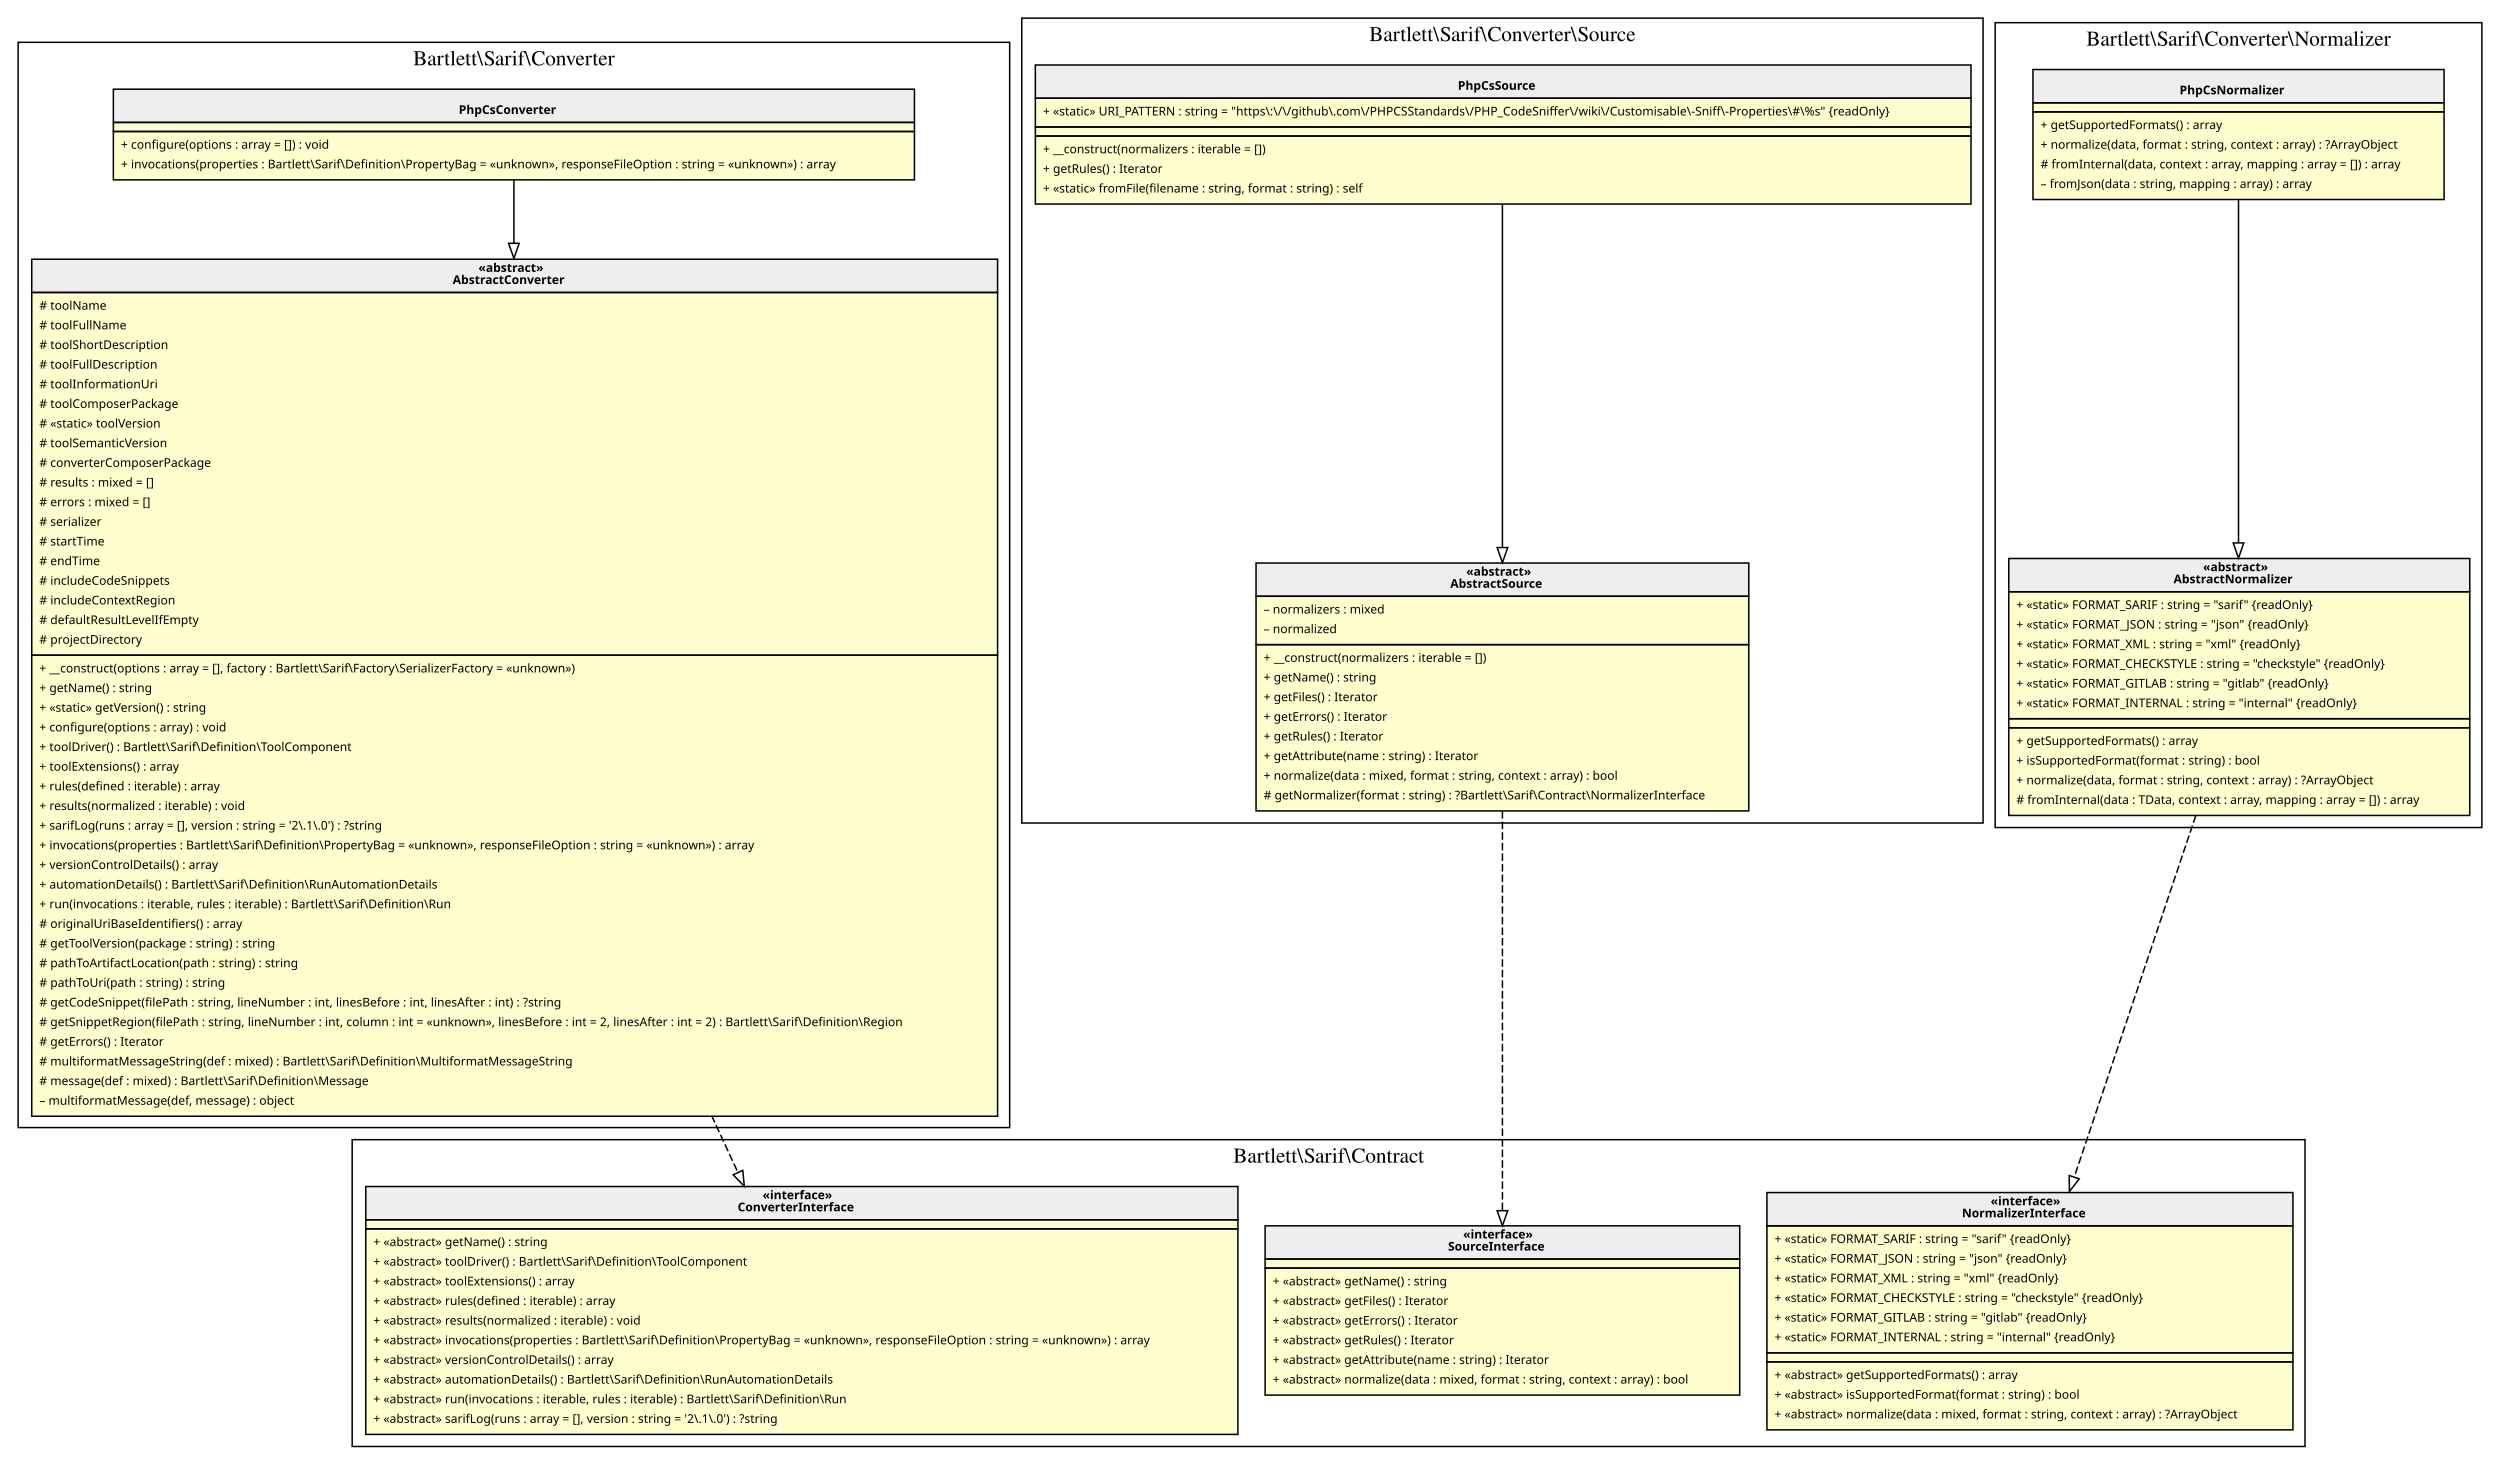
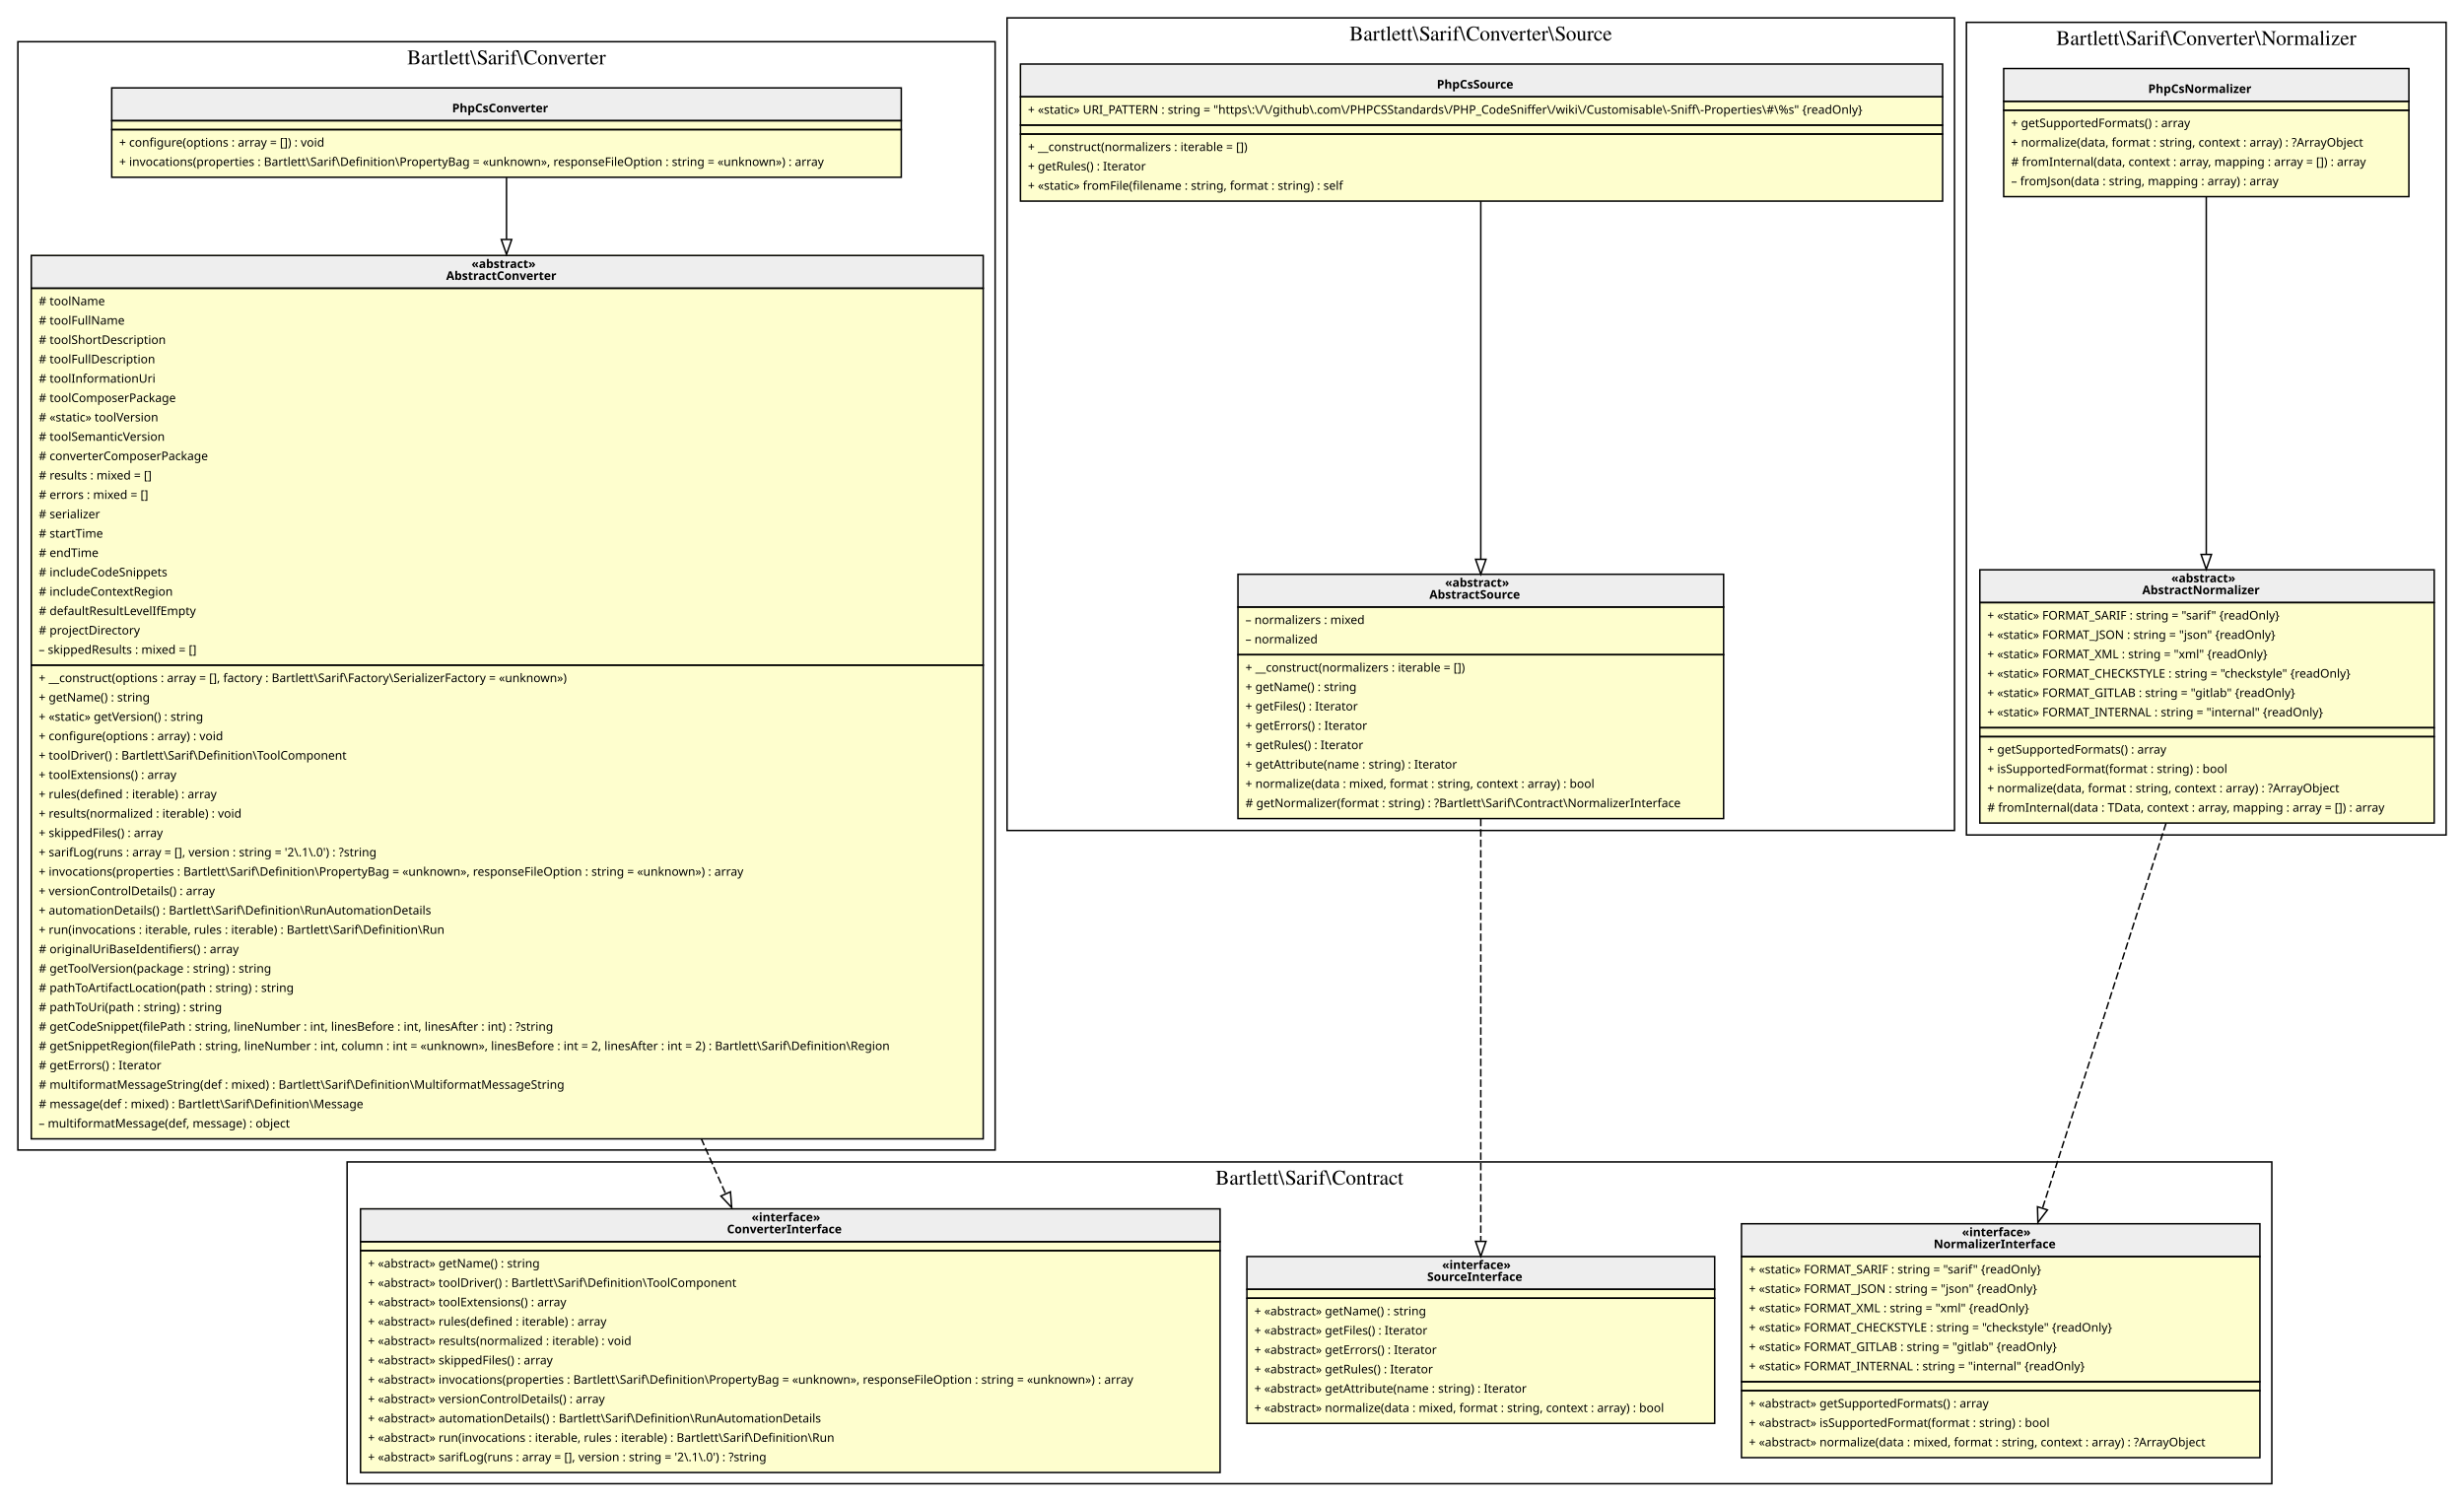
- <svg xmlns="http://www.w3.org/2000/svg" width="1654pt" height="969pt" viewBox="0.00 0.00 1654.00 969.00">
-   <g id="graph0" class="graph" transform="scale(1 1) rotate(0) translate(4 965)">
+ <svg xmlns="http://www.w3.org/2000/svg" width="1654pt" height="1008pt" viewBox="0.00 0.00 1654.00 1008.00">
+   <g id="graph0" class="graph" transform="scale(1 1) rotate(0) translate(4 1004)">
    <g id="clust1" class="cluster">
-       <polygon fill="transparent" stroke="black" points="8,-219 8,-937 664,-937 664,-219 8,-219" />
-       <text text-anchor="middle" x="336" y="-921.8" font-family="Times,serif" font-size="14.00">Bartlett\Sarif\Converter</text>
+       <polygon fill="transparent" stroke="black" points="8,-232 8,-976 664,-976 664,-232 8,-232" />
+       <text text-anchor="middle" x="336" y="-960.8" font-family="Times,serif" font-size="14.00">Bartlett\Sarif\Converter</text>
    </g>
    <g id="clust2" class="cluster">
-       <polygon fill="transparent" stroke="black" points="229,-8 229,-211 1521,-211 1521,-8 229,-8" />
-       <text text-anchor="middle" x="875" y="-195.8" font-family="Times,serif" font-size="14.00">Bartlett\Sarif\Contract</text>
+       <polygon fill="transparent" stroke="black" points="229,-8 229,-224 1521,-224 1521,-8 229,-8" />
+       <text text-anchor="middle" x="875" y="-208.8" font-family="Times,serif" font-size="14.00">Bartlett\Sarif\Contract</text>
    </g>
    <g id="clust3" class="cluster">
-       <polygon fill="transparent" stroke="black" points="672,-420.5 672,-953 1308,-953 1308,-420.5 672,-420.5" />
-       <text text-anchor="middle" x="990" y="-937.8" font-family="Times,serif" font-size="14.00">Bartlett\Sarif\Converter\Source</text>
+       <polygon fill="transparent" stroke="black" points="672,-446.5 672,-992 1308,-992 1308,-446.5 672,-446.5" />
+       <text text-anchor="middle" x="990" y="-976.8" font-family="Times,serif" font-size="14.00">Bartlett\Sarif\Converter\Source</text>
    </g>
    <g id="clust4" class="cluster">
-       <polygon fill="transparent" stroke="black" points="1316,-417.5 1316,-950 1638,-950 1638,-417.5 1316,-417.5" />
-       <text text-anchor="middle" x="1477" y="-934.8" font-family="Times,serif" font-size="14.00">Bartlett\Sarif\Converter\Normalizer</text>
+       <polygon fill="transparent" stroke="black" points="1316,-443.5 1316,-989 1638,-989 1638,-443.5 1316,-443.5" />
+       <text text-anchor="middle" x="1477" y="-973.8" font-family="Times,serif" font-size="14.00">Bartlett\Sarif\Converter\Normalizer</text>
    </g>
    <g id="node1" class="node">
-       <polygon fill="#fefece" stroke="transparent" points="601,-906 71,-906 71,-846 601,-846 601,-906" />
-       <polygon fill="#eeeeee" stroke="transparent" points="71,-884 71,-906 601,-906 601,-884 71,-884" />
-       <polygon fill="none" stroke="black" points="71,-884 71,-906 601,-906 601,-884 71,-884" />
-       <text text-anchor="start" x="299.5" y="-889.6" font-family="Verdana" font-weight="bold" font-size="8.00">PhpCsConverter</text>
-       <polygon fill="none" stroke="black" points="71,-878 71,-884 601,-884 601,-878 71,-878" />
-       <polygon fill="none" stroke="black" points="71,-846 71,-878 601,-878 601,-846 71,-846" />
-       <text text-anchor="start" x="76" y="-866.6" font-family="Verdana" font-size="8.00">+ configure(options : array = []) : void</text>
-       <text text-anchor="start" x="76" y="-853.6" font-family="Verdana" font-size="8.00">+ invocations(properties : Bartlett\Sarif\Definition\PropertyBag = «unknown», responseFileOption : string = «unknown») : array</text>
+       <polygon fill="#fefece" stroke="transparent" points="601,-945 71,-945 71,-885 601,-885 601,-945" />
+       <polygon fill="#eeeeee" stroke="transparent" points="71,-923 71,-945 601,-945 601,-923 71,-923" />
+       <polygon fill="none" stroke="black" points="71,-923 71,-945 601,-945 601,-923 71,-923" />
+       <text text-anchor="start" x="299.5" y="-928.6" font-family="Verdana" font-weight="bold" font-size="8.00">PhpCsConverter</text>
+       <polygon fill="none" stroke="black" points="71,-917 71,-923 601,-923 601,-917 71,-917" />
+       <polygon fill="none" stroke="black" points="71,-885 71,-917 601,-917 601,-885 71,-885" />
+       <text text-anchor="start" x="76" y="-905.6" font-family="Verdana" font-size="8.00">+ configure(options : array = []) : void</text>
+       <text text-anchor="start" x="76" y="-892.6" font-family="Verdana" font-size="8.00">+ invocations(properties : Bartlett\Sarif\Definition\PropertyBag = «unknown», responseFileOption : string = «unknown») : array</text>
    </g>
    <g id="node2" class="node">
-       <polygon fill="#fefece" stroke="transparent" points="655.5,-794 16.5,-794 16.5,-227 655.5,-227 655.5,-794" />
-       <polygon fill="#eeeeee" stroke="transparent" points="17,-771.5 17,-793.5 656,-793.5 656,-771.5 17,-771.5" />
-       <polygon fill="none" stroke="black" points="17,-771.5 17,-793.5 656,-793.5 656,-771.5 17,-771.5" />
-       <text text-anchor="start" x="312.5" y="-785.1" font-family="Verdana" font-weight="bold" font-size="8.00">«abstract»</text>
-       <text text-anchor="start" x="295.5" y="-777.1" font-family="Verdana" font-weight="bold" font-size="8.00">AbstractConverter</text>
-       <polygon fill="none" stroke="black" points="17,-531.5 17,-771.5 656,-771.5 656,-531.5 17,-531.5" />
-       <text text-anchor="start" x="22" y="-760.1" font-family="Verdana" font-size="8.00"># toolName</text>
-       <text text-anchor="start" x="22" y="-747.1" font-family="Verdana" font-size="8.00"># toolFullName</text>
-       <text text-anchor="start" x="22" y="-734.1" font-family="Verdana" font-size="8.00"># toolShortDescription</text>
-       <text text-anchor="start" x="22" y="-721.1" font-family="Verdana" font-size="8.00"># toolFullDescription</text>
-       <text text-anchor="start" x="22" y="-708.1" font-family="Verdana" font-size="8.00"># toolInformationUri</text>
-       <text text-anchor="start" x="22" y="-695.1" font-family="Verdana" font-size="8.00"># toolComposerPackage</text>
-       <text text-anchor="start" x="22" y="-682.1" font-family="Verdana" font-size="8.00"># «static» toolVersion</text>
-       <text text-anchor="start" x="22" y="-669.1" font-family="Verdana" font-size="8.00"># toolSemanticVersion</text>
-       <text text-anchor="start" x="22" y="-656.1" font-family="Verdana" font-size="8.00"># converterComposerPackage</text>
-       <text text-anchor="start" x="22" y="-643.1" font-family="Verdana" font-size="8.00"># results : mixed = []</text>
-       <text text-anchor="start" x="22" y="-630.1" font-family="Verdana" font-size="8.00"># errors : mixed = []</text>
-       <text text-anchor="start" x="22" y="-617.1" font-family="Verdana" font-size="8.00"># serializer</text>
-       <text text-anchor="start" x="22" y="-604.1" font-family="Verdana" font-size="8.00"># startTime</text>
-       <text text-anchor="start" x="22" y="-591.1" font-family="Verdana" font-size="8.00"># endTime</text>
-       <text text-anchor="start" x="22" y="-578.1" font-family="Verdana" font-size="8.00"># includeCodeSnippets</text>
-       <text text-anchor="start" x="22" y="-565.1" font-family="Verdana" font-size="8.00"># includeContextRegion</text>
-       <text text-anchor="start" x="22" y="-552.1" font-family="Verdana" font-size="8.00"># defaultResultLevelIfEmpty</text>
-       <text text-anchor="start" x="22" y="-539.1" font-family="Verdana" font-size="8.00"># projectDirectory</text>
-       <polygon fill="none" stroke="black" points="17,-226.5 17,-531.5 656,-531.5 656,-226.5 17,-226.5" />
-       <text text-anchor="start" x="22" y="-520.1" font-family="Verdana" font-size="8.00">+ __construct(options : array = [], factory : Bartlett\Sarif\Factory\SerializerFactory = «unknown»)</text>
-       <text text-anchor="start" x="22" y="-507.1" font-family="Verdana" font-size="8.00">+ getName() : string</text>
-       <text text-anchor="start" x="22" y="-494.1" font-family="Verdana" font-size="8.00">+ «static» getVersion() : string</text>
-       <text text-anchor="start" x="22" y="-481.1" font-family="Verdana" font-size="8.00">+ configure(options : array) : void</text>
-       <text text-anchor="start" x="22" y="-468.1" font-family="Verdana" font-size="8.00">+ toolDriver() : Bartlett\Sarif\Definition\ToolComponent</text>
-       <text text-anchor="start" x="22" y="-455.1" font-family="Verdana" font-size="8.00">+ toolExtensions() : array</text>
-       <text text-anchor="start" x="22" y="-442.1" font-family="Verdana" font-size="8.00">+ rules(defined : iterable) : array</text>
-       <text text-anchor="start" x="22" y="-429.1" font-family="Verdana" font-size="8.00">+ results(normalized : iterable) : void</text>
-       <text text-anchor="start" x="22" y="-416.1" font-family="Verdana" font-size="8.00">+ sarifLog(runs : array = [], version : string = '2\.1\.0') : ?string</text>
-       <text text-anchor="start" x="22" y="-403.1" font-family="Verdana" font-size="8.00">+ invocations(properties : Bartlett\Sarif\Definition\PropertyBag = «unknown», responseFileOption : string = «unknown») : array</text>
-       <text text-anchor="start" x="22" y="-390.1" font-family="Verdana" font-size="8.00">+ versionControlDetails() : array</text>
-       <text text-anchor="start" x="22" y="-377.1" font-family="Verdana" font-size="8.00">+ automationDetails() : Bartlett\Sarif\Definition\RunAutomationDetails</text>
-       <text text-anchor="start" x="22" y="-364.1" font-family="Verdana" font-size="8.00">+ run(invocations : iterable, rules : iterable) : Bartlett\Sarif\Definition\Run</text>
-       <text text-anchor="start" x="22" y="-351.1" font-family="Verdana" font-size="8.00"># originalUriBaseIdentifiers() : array</text>
-       <text text-anchor="start" x="22" y="-338.1" font-family="Verdana" font-size="8.00"># getToolVersion(package : string) : string</text>
-       <text text-anchor="start" x="22" y="-325.1" font-family="Verdana" font-size="8.00"># pathToArtifactLocation(path : string) : string</text>
-       <text text-anchor="start" x="22" y="-312.1" font-family="Verdana" font-size="8.00"># pathToUri(path : string) : string</text>
-       <text text-anchor="start" x="22" y="-299.1" font-family="Verdana" font-size="8.00"># getCodeSnippet(filePath : string, lineNumber : int, linesBefore : int, linesAfter : int) : ?string</text>
-       <text text-anchor="start" x="22" y="-286.1" font-family="Verdana" font-size="8.00"># getSnippetRegion(filePath : string, lineNumber : int, column : int = «unknown», linesBefore : int = 2, linesAfter : int = 2) : Bartlett\Sarif\Definition\Region</text>
-       <text text-anchor="start" x="22" y="-273.1" font-family="Verdana" font-size="8.00"># getErrors() : Iterator</text>
-       <text text-anchor="start" x="22" y="-260.1" font-family="Verdana" font-size="8.00"># multiformatMessageString(def : mixed) : Bartlett\Sarif\Definition\MultiformatMessageString</text>
-       <text text-anchor="start" x="22" y="-247.1" font-family="Verdana" font-size="8.00"># message(def : mixed) : Bartlett\Sarif\Definition\Message</text>
-       <text text-anchor="start" x="22" y="-234.1" font-family="Verdana" font-size="8.00">– multiformatMessage(def, message) : object</text>
+       <polygon fill="#fefece" stroke="transparent" points="655.5,-833 16.5,-833 16.5,-240 655.5,-240 655.5,-833" />
+       <polygon fill="#eeeeee" stroke="transparent" points="17,-810.5 17,-832.5 656,-832.5 656,-810.5 17,-810.5" />
+       <polygon fill="none" stroke="black" points="17,-810.5 17,-832.5 656,-832.5 656,-810.5 17,-810.5" />
+       <text text-anchor="start" x="312.5" y="-824.1" font-family="Verdana" font-weight="bold" font-size="8.00">«abstract»</text>
+       <text text-anchor="start" x="295.5" y="-816.1" font-family="Verdana" font-weight="bold" font-size="8.00">AbstractConverter</text>
+       <polygon fill="none" stroke="black" points="17,-557.5 17,-810.5 656,-810.5 656,-557.5 17,-557.5" />
+       <text text-anchor="start" x="22" y="-799.1" font-family="Verdana" font-size="8.00"># toolName</text>
+       <text text-anchor="start" x="22" y="-786.1" font-family="Verdana" font-size="8.00"># toolFullName</text>
+       <text text-anchor="start" x="22" y="-773.1" font-family="Verdana" font-size="8.00"># toolShortDescription</text>
+       <text text-anchor="start" x="22" y="-760.1" font-family="Verdana" font-size="8.00"># toolFullDescription</text>
+       <text text-anchor="start" x="22" y="-747.1" font-family="Verdana" font-size="8.00"># toolInformationUri</text>
+       <text text-anchor="start" x="22" y="-734.1" font-family="Verdana" font-size="8.00"># toolComposerPackage</text>
+       <text text-anchor="start" x="22" y="-721.1" font-family="Verdana" font-size="8.00"># «static» toolVersion</text>
+       <text text-anchor="start" x="22" y="-708.1" font-family="Verdana" font-size="8.00"># toolSemanticVersion</text>
+       <text text-anchor="start" x="22" y="-695.1" font-family="Verdana" font-size="8.00"># converterComposerPackage</text>
+       <text text-anchor="start" x="22" y="-682.1" font-family="Verdana" font-size="8.00"># results : mixed = []</text>
+       <text text-anchor="start" x="22" y="-669.1" font-family="Verdana" font-size="8.00"># errors : mixed = []</text>
+       <text text-anchor="start" x="22" y="-656.1" font-family="Verdana" font-size="8.00"># serializer</text>
+       <text text-anchor="start" x="22" y="-643.1" font-family="Verdana" font-size="8.00"># startTime</text>
+       <text text-anchor="start" x="22" y="-630.1" font-family="Verdana" font-size="8.00"># endTime</text>
+       <text text-anchor="start" x="22" y="-617.1" font-family="Verdana" font-size="8.00"># includeCodeSnippets</text>
+       <text text-anchor="start" x="22" y="-604.1" font-family="Verdana" font-size="8.00"># includeContextRegion</text>
+       <text text-anchor="start" x="22" y="-591.1" font-family="Verdana" font-size="8.00"># defaultResultLevelIfEmpty</text>
+       <text text-anchor="start" x="22" y="-578.1" font-family="Verdana" font-size="8.00"># projectDirectory</text>
+       <text text-anchor="start" x="22" y="-565.1" font-family="Verdana" font-size="8.00">– skippedResults : mixed = []</text>
+       <polygon fill="none" stroke="black" points="17,-239.5 17,-557.5 656,-557.5 656,-239.5 17,-239.5" />
+       <text text-anchor="start" x="22" y="-546.1" font-family="Verdana" font-size="8.00">+ __construct(options : array = [], factory : Bartlett\Sarif\Factory\SerializerFactory = «unknown»)</text>
+       <text text-anchor="start" x="22" y="-533.1" font-family="Verdana" font-size="8.00">+ getName() : string</text>
+       <text text-anchor="start" x="22" y="-520.1" font-family="Verdana" font-size="8.00">+ «static» getVersion() : string</text>
+       <text text-anchor="start" x="22" y="-507.1" font-family="Verdana" font-size="8.00">+ configure(options : array) : void</text>
+       <text text-anchor="start" x="22" y="-494.1" font-family="Verdana" font-size="8.00">+ toolDriver() : Bartlett\Sarif\Definition\ToolComponent</text>
+       <text text-anchor="start" x="22" y="-481.1" font-family="Verdana" font-size="8.00">+ toolExtensions() : array</text>
+       <text text-anchor="start" x="22" y="-468.1" font-family="Verdana" font-size="8.00">+ rules(defined : iterable) : array</text>
+       <text text-anchor="start" x="22" y="-455.1" font-family="Verdana" font-size="8.00">+ results(normalized : iterable) : void</text>
+       <text text-anchor="start" x="22" y="-442.1" font-family="Verdana" font-size="8.00">+ skippedFiles() : array</text>
+       <text text-anchor="start" x="22" y="-429.1" font-family="Verdana" font-size="8.00">+ sarifLog(runs : array = [], version : string = '2\.1\.0') : ?string</text>
+       <text text-anchor="start" x="22" y="-416.1" font-family="Verdana" font-size="8.00">+ invocations(properties : Bartlett\Sarif\Definition\PropertyBag = «unknown», responseFileOption : string = «unknown») : array</text>
+       <text text-anchor="start" x="22" y="-403.1" font-family="Verdana" font-size="8.00">+ versionControlDetails() : array</text>
+       <text text-anchor="start" x="22" y="-390.1" font-family="Verdana" font-size="8.00">+ automationDetails() : Bartlett\Sarif\Definition\RunAutomationDetails</text>
+       <text text-anchor="start" x="22" y="-377.1" font-family="Verdana" font-size="8.00">+ run(invocations : iterable, rules : iterable) : Bartlett\Sarif\Definition\Run</text>
+       <text text-anchor="start" x="22" y="-364.1" font-family="Verdana" font-size="8.00"># originalUriBaseIdentifiers() : array</text>
+       <text text-anchor="start" x="22" y="-351.1" font-family="Verdana" font-size="8.00"># getToolVersion(package : string) : string</text>
+       <text text-anchor="start" x="22" y="-338.1" font-family="Verdana" font-size="8.00"># pathToArtifactLocation(path : string) : string</text>
+       <text text-anchor="start" x="22" y="-325.1" font-family="Verdana" font-size="8.00"># pathToUri(path : string) : string</text>
+       <text text-anchor="start" x="22" y="-312.1" font-family="Verdana" font-size="8.00"># getCodeSnippet(filePath : string, lineNumber : int, linesBefore : int, linesAfter : int) : ?string</text>
+       <text text-anchor="start" x="22" y="-299.1" font-family="Verdana" font-size="8.00"># getSnippetRegion(filePath : string, lineNumber : int, column : int = «unknown», linesBefore : int = 2, linesAfter : int = 2) : Bartlett\Sarif\Definition\Region</text>
+       <text text-anchor="start" x="22" y="-286.1" font-family="Verdana" font-size="8.00"># getErrors() : Iterator</text>
+       <text text-anchor="start" x="22" y="-273.1" font-family="Verdana" font-size="8.00"># multiformatMessageString(def : mixed) : Bartlett\Sarif\Definition\MultiformatMessageString</text>
+       <text text-anchor="start" x="22" y="-260.1" font-family="Verdana" font-size="8.00"># message(def : mixed) : Bartlett\Sarif\Definition\Message</text>
+       <text text-anchor="start" x="22" y="-247.1" font-family="Verdana" font-size="8.00">– multiformatMessage(def, message) : object</text>
    </g>
    <g id="edge2" class="edge">
-       <path fill="none" stroke="black" d="M336,-845.87C336,-834.5 336,-820.31 336,-804.26" />
-       <polygon fill="none" stroke="black" points="339.5,-804.03 336,-794.03 332.5,-804.03 339.5,-804.03" />
+       <path fill="none" stroke="black" d="M336,-884.77C336,-873.47 336,-859.38 336,-843.41" />
+       <polygon fill="none" stroke="black" points="339.5,-843.23 336,-833.23 332.5,-843.23 339.5,-843.23" />
    </g>
    <g id="node3" class="node">
-       <polygon fill="#fefece" stroke="transparent" points="814.5,-180 237.5,-180 237.5,-16 814.5,-16 814.5,-180" />
-       <polygon fill="#eeeeee" stroke="transparent" points="238,-158 238,-180 815,-180 815,-158 238,-158" />
-       <polygon fill="none" stroke="black" points="238,-158 238,-180 815,-180 815,-158 238,-158" />
-       <text text-anchor="start" x="500.5" y="-171.6" font-family="Verdana" font-weight="bold" font-size="8.00">«interface»</text>
-       <text text-anchor="start" x="484" y="-163.6" font-family="Verdana" font-weight="bold" font-size="8.00">ConverterInterface</text>
-       <polygon fill="none" stroke="black" points="238,-152 238,-158 815,-158 815,-152 238,-152" />
-       <polygon fill="none" stroke="black" points="238,-16 238,-152 815,-152 815,-16 238,-16" />
-       <text text-anchor="start" x="243" y="-140.6" font-family="Verdana" font-size="8.00">+ «abstract» getName() : string</text>
-       <text text-anchor="start" x="243" y="-127.6" font-family="Verdana" font-size="8.00">+ «abstract» toolDriver() : Bartlett\Sarif\Definition\ToolComponent</text>
-       <text text-anchor="start" x="243" y="-114.6" font-family="Verdana" font-size="8.00">+ «abstract» toolExtensions() : array</text>
-       <text text-anchor="start" x="243" y="-101.6" font-family="Verdana" font-size="8.00">+ «abstract» rules(defined : iterable) : array</text>
-       <text text-anchor="start" x="243" y="-88.6" font-family="Verdana" font-size="8.00">+ «abstract» results(normalized : iterable) : void</text>
-       <text text-anchor="start" x="243" y="-75.6" font-family="Verdana" font-size="8.00">+ «abstract» invocations(properties : Bartlett\Sarif\Definition\PropertyBag = «unknown», responseFileOption : string = «unknown») : array</text>
-       <text text-anchor="start" x="243" y="-62.6" font-family="Verdana" font-size="8.00">+ «abstract» versionControlDetails() : array</text>
-       <text text-anchor="start" x="243" y="-49.6" font-family="Verdana" font-size="8.00">+ «abstract» automationDetails() : Bartlett\Sarif\Definition\RunAutomationDetails</text>
-       <text text-anchor="start" x="243" y="-36.6" font-family="Verdana" font-size="8.00">+ «abstract» run(invocations : iterable, rules : iterable) : Bartlett\Sarif\Definition\Run</text>
-       <text text-anchor="start" x="243" y="-23.6" font-family="Verdana" font-size="8.00">+ «abstract» sarifLog(runs : array = [], version : string = '2\.1\.0') : ?string</text>
+       <polygon fill="#fefece" stroke="transparent" points="814.5,-193 237.5,-193 237.5,-16 814.5,-16 814.5,-193" />
+       <polygon fill="#eeeeee" stroke="transparent" points="238,-170.5 238,-192.5 815,-192.5 815,-170.5 238,-170.5" />
+       <polygon fill="none" stroke="black" points="238,-170.5 238,-192.5 815,-192.5 815,-170.5 238,-170.5" />
+       <text text-anchor="start" x="500.5" y="-184.1" font-family="Verdana" font-weight="bold" font-size="8.00">«interface»</text>
+       <text text-anchor="start" x="484" y="-176.1" font-family="Verdana" font-weight="bold" font-size="8.00">ConverterInterface</text>
+       <polygon fill="none" stroke="black" points="238,-164.5 238,-170.5 815,-170.5 815,-164.5 238,-164.5" />
+       <polygon fill="none" stroke="black" points="238,-15.5 238,-164.5 815,-164.5 815,-15.5 238,-15.5" />
+       <text text-anchor="start" x="243" y="-153.1" font-family="Verdana" font-size="8.00">+ «abstract» getName() : string</text>
+       <text text-anchor="start" x="243" y="-140.1" font-family="Verdana" font-size="8.00">+ «abstract» toolDriver() : Bartlett\Sarif\Definition\ToolComponent</text>
+       <text text-anchor="start" x="243" y="-127.1" font-family="Verdana" font-size="8.00">+ «abstract» toolExtensions() : array</text>
+       <text text-anchor="start" x="243" y="-114.1" font-family="Verdana" font-size="8.00">+ «abstract» rules(defined : iterable) : array</text>
+       <text text-anchor="start" x="243" y="-101.1" font-family="Verdana" font-size="8.00">+ «abstract» results(normalized : iterable) : void</text>
+       <text text-anchor="start" x="243" y="-88.1" font-family="Verdana" font-size="8.00">+ «abstract» skippedFiles() : array</text>
+       <text text-anchor="start" x="243" y="-75.1" font-family="Verdana" font-size="8.00">+ «abstract» invocations(properties : Bartlett\Sarif\Definition\PropertyBag = «unknown», responseFileOption : string = «unknown») : array</text>
+       <text text-anchor="start" x="243" y="-62.1" font-family="Verdana" font-size="8.00">+ «abstract» versionControlDetails() : array</text>
+       <text text-anchor="start" x="243" y="-49.1" font-family="Verdana" font-size="8.00">+ «abstract» automationDetails() : Bartlett\Sarif\Definition\RunAutomationDetails</text>
+       <text text-anchor="start" x="243" y="-36.1" font-family="Verdana" font-size="8.00">+ «abstract» run(invocations : iterable, rules : iterable) : Bartlett\Sarif\Definition\Run</text>
+       <text text-anchor="start" x="243" y="-23.1" font-family="Verdana" font-size="8.00">+ «abstract» sarifLog(runs : array = [], version : string = '2\.1\.0') : ?string</text>
    </g>
    <g id="edge1" class="edge">
-       <path fill="none" stroke="black" stroke-dasharray="5,2" d="M466.79,-226.92C472.84,-213.85 478.66,-201.28 484.13,-189.45" />
-       <polygon fill="none" stroke="black" points="487.42,-190.68 488.45,-180.13 481.07,-187.74 487.42,-190.68" />
+       <path fill="none" stroke="black" stroke-dasharray="5,2" d="M466.66,-239.79C472.37,-226.88 477.87,-214.43 483.07,-202.66" />
+       <polygon fill="none" stroke="black" points="486.33,-203.94 487.17,-193.38 479.93,-201.11 486.33,-203.94" />
    </g>
    <g id="node4" class="node">
-       <polygon fill="#fefece" stroke="transparent" points="1147,-154 833,-154 833,-42 1147,-42 1147,-154" />
-       <polygon fill="#eeeeee" stroke="transparent" points="833,-132 833,-154 1147,-154 1147,-132 833,-132" />
-       <polygon fill="none" stroke="black" points="833,-132 833,-154 1147,-154 1147,-132 833,-132" />
-       <text text-anchor="start" x="964" y="-145.6" font-family="Verdana" font-weight="bold" font-size="8.00">«interface»</text>
-       <text text-anchor="start" x="954" y="-137.6" font-family="Verdana" font-weight="bold" font-size="8.00">SourceInterface</text>
-       <polygon fill="none" stroke="black" points="833,-126 833,-132 1147,-132 1147,-126 833,-126" />
-       <polygon fill="none" stroke="black" points="833,-42 833,-126 1147,-126 1147,-42 833,-42" />
-       <text text-anchor="start" x="838" y="-114.6" font-family="Verdana" font-size="8.00">+ «abstract» getName() : string</text>
-       <text text-anchor="start" x="838" y="-101.6" font-family="Verdana" font-size="8.00">+ «abstract» getFiles() : Iterator</text>
-       <text text-anchor="start" x="838" y="-88.6" font-family="Verdana" font-size="8.00">+ «abstract» getErrors() : Iterator</text>
-       <text text-anchor="start" x="838" y="-75.6" font-family="Verdana" font-size="8.00">+ «abstract» getRules() : Iterator</text>
-       <text text-anchor="start" x="838" y="-62.6" font-family="Verdana" font-size="8.00">+ «abstract» getAttribute(name : string) : Iterator</text>
-       <text text-anchor="start" x="838" y="-49.6" font-family="Verdana" font-size="8.00">+ «abstract» normalize(data : mixed, format : string, context : array) : bool</text>
+       <polygon fill="#fefece" stroke="transparent" points="1147,-160.5 833,-160.5 833,-48.5 1147,-48.5 1147,-160.5" />
+       <polygon fill="#eeeeee" stroke="transparent" points="833,-138.5 833,-160.5 1147,-160.5 1147,-138.5 833,-138.5" />
+       <polygon fill="none" stroke="black" points="833,-138.5 833,-160.5 1147,-160.5 1147,-138.5 833,-138.5" />
+       <text text-anchor="start" x="964" y="-152.1" font-family="Verdana" font-weight="bold" font-size="8.00">«interface»</text>
+       <text text-anchor="start" x="954" y="-144.1" font-family="Verdana" font-weight="bold" font-size="8.00">SourceInterface</text>
+       <polygon fill="none" stroke="black" points="833,-132.5 833,-138.5 1147,-138.5 1147,-132.5 833,-132.5" />
+       <polygon fill="none" stroke="black" points="833,-48.5 833,-132.5 1147,-132.5 1147,-48.5 833,-48.5" />
+       <text text-anchor="start" x="838" y="-121.1" font-family="Verdana" font-size="8.00">+ «abstract» getName() : string</text>
+       <text text-anchor="start" x="838" y="-108.1" font-family="Verdana" font-size="8.00">+ «abstract» getFiles() : Iterator</text>
+       <text text-anchor="start" x="838" y="-95.1" font-family="Verdana" font-size="8.00">+ «abstract» getErrors() : Iterator</text>
+       <text text-anchor="start" x="838" y="-82.1" font-family="Verdana" font-size="8.00">+ «abstract» getRules() : Iterator</text>
+       <text text-anchor="start" x="838" y="-69.1" font-family="Verdana" font-size="8.00">+ «abstract» getAttribute(name : string) : Iterator</text>
+       <text text-anchor="start" x="838" y="-56.1" font-family="Verdana" font-size="8.00">+ «abstract» normalize(data : mixed, format : string, context : array) : bool</text>
    </g>
    <g id="node5" class="node">
-       <polygon fill="#fefece" stroke="transparent" points="1513,-176.5 1165,-176.5 1165,-19.5 1513,-19.5 1513,-176.5" />
-       <polygon fill="#eeeeee" stroke="transparent" points="1165,-154 1165,-176 1513,-176 1513,-154 1165,-154" />
-       <polygon fill="none" stroke="black" points="1165,-154 1165,-176 1513,-176 1513,-154 1165,-154" />
-       <text text-anchor="start" x="1313" y="-167.6" font-family="Verdana" font-weight="bold" font-size="8.00">«interface»</text>
-       <text text-anchor="start" x="1294" y="-159.6" font-family="Verdana" font-weight="bold" font-size="8.00">NormalizerInterface</text>
-       <polygon fill="none" stroke="black" points="1165,-70 1165,-154 1513,-154 1513,-70 1165,-70" />
-       <text text-anchor="start" x="1170" y="-142.6" font-family="Verdana" font-size="8.00">+ «static» FORMAT_SARIF : string = "sarif" {readOnly}</text>
-       <text text-anchor="start" x="1170" y="-129.6" font-family="Verdana" font-size="8.00">+ «static» FORMAT_JSON : string = "json" {readOnly}</text>
-       <text text-anchor="start" x="1170" y="-116.6" font-family="Verdana" font-size="8.00">+ «static» FORMAT_XML : string = "xml" {readOnly}</text>
-       <text text-anchor="start" x="1170" y="-103.6" font-family="Verdana" font-size="8.00">+ «static» FORMAT_CHECKSTYLE : string = "checkstyle" {readOnly}</text>
-       <text text-anchor="start" x="1170" y="-90.6" font-family="Verdana" font-size="8.00">+ «static» FORMAT_GITLAB : string = "gitlab" {readOnly}</text>
-       <text text-anchor="start" x="1170" y="-77.6" font-family="Verdana" font-size="8.00">+ «static» FORMAT_INTERNAL : string = "internal" {readOnly}</text>
-       <polygon fill="none" stroke="black" points="1165,-64 1165,-70 1513,-70 1513,-64 1165,-64" />
-       <polygon fill="none" stroke="black" points="1165,-19 1165,-64 1513,-64 1513,-19 1165,-19" />
-       <text text-anchor="start" x="1170" y="-52.6" font-family="Verdana" font-size="8.00">+ «abstract» getSupportedFormats() : array</text>
-       <text text-anchor="start" x="1170" y="-39.6" font-family="Verdana" font-size="8.00">+ «abstract» isSupportedFormat(format : string) : bool</text>
-       <text text-anchor="start" x="1170" y="-26.6" font-family="Verdana" font-size="8.00">+ «abstract» normalize(data : mixed, format : string, context : array) : ?ArrayObject</text>
+       <polygon fill="#fefece" stroke="transparent" points="1513,-183 1165,-183 1165,-26 1513,-26 1513,-183" />
+       <polygon fill="#eeeeee" stroke="transparent" points="1165,-160.5 1165,-182.5 1513,-182.5 1513,-160.5 1165,-160.5" />
+       <polygon fill="none" stroke="black" points="1165,-160.5 1165,-182.5 1513,-182.5 1513,-160.5 1165,-160.5" />
+       <text text-anchor="start" x="1313" y="-174.1" font-family="Verdana" font-weight="bold" font-size="8.00">«interface»</text>
+       <text text-anchor="start" x="1294" y="-166.1" font-family="Verdana" font-weight="bold" font-size="8.00">NormalizerInterface</text>
+       <polygon fill="none" stroke="black" points="1165,-76.5 1165,-160.5 1513,-160.5 1513,-76.5 1165,-76.5" />
+       <text text-anchor="start" x="1170" y="-149.1" font-family="Verdana" font-size="8.00">+ «static» FORMAT_SARIF : string = "sarif" {readOnly}</text>
+       <text text-anchor="start" x="1170" y="-136.1" font-family="Verdana" font-size="8.00">+ «static» FORMAT_JSON : string = "json" {readOnly}</text>
+       <text text-anchor="start" x="1170" y="-123.1" font-family="Verdana" font-size="8.00">+ «static» FORMAT_XML : string = "xml" {readOnly}</text>
+       <text text-anchor="start" x="1170" y="-110.1" font-family="Verdana" font-size="8.00">+ «static» FORMAT_CHECKSTYLE : string = "checkstyle" {readOnly}</text>
+       <text text-anchor="start" x="1170" y="-97.1" font-family="Verdana" font-size="8.00">+ «static» FORMAT_GITLAB : string = "gitlab" {readOnly}</text>
+       <text text-anchor="start" x="1170" y="-84.1" font-family="Verdana" font-size="8.00">+ «static» FORMAT_INTERNAL : string = "internal" {readOnly}</text>
+       <polygon fill="none" stroke="black" points="1165,-70.5 1165,-76.5 1513,-76.5 1513,-70.5 1165,-70.5" />
+       <polygon fill="none" stroke="black" points="1165,-25.5 1165,-70.5 1513,-70.5 1513,-25.5 1165,-25.5" />
+       <text text-anchor="start" x="1170" y="-59.1" font-family="Verdana" font-size="8.00">+ «abstract» getSupportedFormats() : array</text>
+       <text text-anchor="start" x="1170" y="-46.1" font-family="Verdana" font-size="8.00">+ «abstract» isSupportedFormat(format : string) : bool</text>
+       <text text-anchor="start" x="1170" y="-33.1" font-family="Verdana" font-size="8.00">+ «abstract» normalize(data : mixed, format : string, context : array) : ?ArrayObject</text>
    </g>
    <g id="node6" class="node">
-       <polygon fill="#fefece" stroke="transparent" points="1299.5,-922 680.5,-922 680.5,-830 1299.5,-830 1299.5,-922" />
-       <polygon fill="#eeeeee" stroke="transparent" points="681,-900 681,-922 1300,-922 1300,-900 681,-900" />
-       <polygon fill="none" stroke="black" points="681,-900 681,-922 1300,-922 1300,-900 681,-900" />
-       <text text-anchor="start" x="960.5" y="-905.6" font-family="Verdana" font-weight="bold" font-size="8.00">PhpCsSource</text>
-       <polygon fill="none" stroke="black" points="681,-881 681,-900 1300,-900 1300,-881 681,-881" />
-       <text text-anchor="start" x="686" y="-888.6" font-family="Verdana" font-size="8.00">+ «static» URI_PATTERN : string = "https\:\/\/github\.com\/PHPCSStandards\/PHP_CodeSniffer\/wiki\/Customisable\-Sniff\-Properties\#\%s" {readOnly}</text>
-       <polygon fill="none" stroke="black" points="681,-875 681,-881 1300,-881 1300,-875 681,-875" />
-       <polygon fill="none" stroke="black" points="681,-830 681,-875 1300,-875 1300,-830 681,-830" />
-       <text text-anchor="start" x="686" y="-863.6" font-family="Verdana" font-size="8.00">+ __construct(normalizers : iterable = [])</text>
-       <text text-anchor="start" x="686" y="-850.6" font-family="Verdana" font-size="8.00">+ getRules() : Iterator</text>
-       <text text-anchor="start" x="686" y="-837.6" font-family="Verdana" font-size="8.00">+ «static» fromFile(filename : string, format : string) : self</text>
+       <polygon fill="#fefece" stroke="transparent" points="1299.5,-961 680.5,-961 680.5,-869 1299.5,-869 1299.5,-961" />
+       <polygon fill="#eeeeee" stroke="transparent" points="681,-939 681,-961 1300,-961 1300,-939 681,-939" />
+       <polygon fill="none" stroke="black" points="681,-939 681,-961 1300,-961 1300,-939 681,-939" />
+       <text text-anchor="start" x="960.5" y="-944.6" font-family="Verdana" font-weight="bold" font-size="8.00">PhpCsSource</text>
+       <polygon fill="none" stroke="black" points="681,-920 681,-939 1300,-939 1300,-920 681,-920" />
+       <text text-anchor="start" x="686" y="-927.6" font-family="Verdana" font-size="8.00">+ «static» URI_PATTERN : string = "https\:\/\/github\.com\/PHPCSStandards\/PHP_CodeSniffer\/wiki\/Customisable\-Sniff\-Properties\#\%s" {readOnly}</text>
+       <polygon fill="none" stroke="black" points="681,-914 681,-920 1300,-920 1300,-914 681,-914" />
+       <polygon fill="none" stroke="black" points="681,-869 681,-914 1300,-914 1300,-869 681,-869" />
+       <text text-anchor="start" x="686" y="-902.6" font-family="Verdana" font-size="8.00">+ __construct(normalizers : iterable = [])</text>
+       <text text-anchor="start" x="686" y="-889.6" font-family="Verdana" font-size="8.00">+ getRules() : Iterator</text>
+       <text text-anchor="start" x="686" y="-876.6" font-family="Verdana" font-size="8.00">+ «static» fromFile(filename : string, format : string) : self</text>
    </g>
    <g id="node7" class="node">
-       <polygon fill="#fefece" stroke="transparent" points="1153,-592.5 827,-592.5 827,-428.5 1153,-428.5 1153,-592.5" />
-       <polygon fill="#eeeeee" stroke="transparent" points="827,-570.5 827,-592.5 1153,-592.5 1153,-570.5 827,-570.5" />
-       <polygon fill="none" stroke="black" points="827,-570.5 827,-592.5 1153,-592.5 1153,-570.5 827,-570.5" />
-       <text text-anchor="start" x="966" y="-584.1" font-family="Verdana" font-weight="bold" font-size="8.00">«abstract»</text>
-       <text text-anchor="start" x="955.5" y="-576.1" font-family="Verdana" font-weight="bold" font-size="8.00">AbstractSource</text>
-       <polygon fill="none" stroke="black" points="827,-538.5 827,-570.5 1153,-570.5 1153,-538.5 827,-538.5" />
-       <text text-anchor="start" x="832" y="-559.1" font-family="Verdana" font-size="8.00">– normalizers : mixed</text>
-       <text text-anchor="start" x="832" y="-546.1" font-family="Verdana" font-size="8.00">– normalized</text>
-       <polygon fill="none" stroke="black" points="827,-428.5 827,-538.5 1153,-538.5 1153,-428.5 827,-428.5" />
-       <text text-anchor="start" x="832" y="-527.1" font-family="Verdana" font-size="8.00">+ __construct(normalizers : iterable = [])</text>
-       <text text-anchor="start" x="832" y="-514.1" font-family="Verdana" font-size="8.00">+ getName() : string</text>
-       <text text-anchor="start" x="832" y="-501.1" font-family="Verdana" font-size="8.00">+ getFiles() : Iterator</text>
-       <text text-anchor="start" x="832" y="-488.1" font-family="Verdana" font-size="8.00">+ getErrors() : Iterator</text>
-       <text text-anchor="start" x="832" y="-475.1" font-family="Verdana" font-size="8.00">+ getRules() : Iterator</text>
-       <text text-anchor="start" x="832" y="-462.1" font-family="Verdana" font-size="8.00">+ getAttribute(name : string) : Iterator</text>
-       <text text-anchor="start" x="832" y="-449.1" font-family="Verdana" font-size="8.00">+ normalize(data : mixed, format : string, context : array) : bool</text>
-       <text text-anchor="start" x="832" y="-436.1" font-family="Verdana" font-size="8.00"># getNormalizer(format : string) : ?Bartlett\Sarif\Contract\NormalizerInterface</text>
+       <polygon fill="#fefece" stroke="transparent" points="1153,-618.5 827,-618.5 827,-454.5 1153,-454.5 1153,-618.5" />
+       <polygon fill="#eeeeee" stroke="transparent" points="827,-596.5 827,-618.5 1153,-618.5 1153,-596.5 827,-596.5" />
+       <polygon fill="none" stroke="black" points="827,-596.5 827,-618.5 1153,-618.5 1153,-596.5 827,-596.5" />
+       <text text-anchor="start" x="966" y="-610.1" font-family="Verdana" font-weight="bold" font-size="8.00">«abstract»</text>
+       <text text-anchor="start" x="955.5" y="-602.1" font-family="Verdana" font-weight="bold" font-size="8.00">AbstractSource</text>
+       <polygon fill="none" stroke="black" points="827,-564.5 827,-596.5 1153,-596.5 1153,-564.5 827,-564.5" />
+       <text text-anchor="start" x="832" y="-585.1" font-family="Verdana" font-size="8.00">– normalizers : mixed</text>
+       <text text-anchor="start" x="832" y="-572.1" font-family="Verdana" font-size="8.00">– normalized</text>
+       <polygon fill="none" stroke="black" points="827,-454.5 827,-564.5 1153,-564.5 1153,-454.5 827,-454.5" />
+       <text text-anchor="start" x="832" y="-553.1" font-family="Verdana" font-size="8.00">+ __construct(normalizers : iterable = [])</text>
+       <text text-anchor="start" x="832" y="-540.1" font-family="Verdana" font-size="8.00">+ getName() : string</text>
+       <text text-anchor="start" x="832" y="-527.1" font-family="Verdana" font-size="8.00">+ getFiles() : Iterator</text>
+       <text text-anchor="start" x="832" y="-514.1" font-family="Verdana" font-size="8.00">+ getErrors() : Iterator</text>
+       <text text-anchor="start" x="832" y="-501.1" font-family="Verdana" font-size="8.00">+ getRules() : Iterator</text>
+       <text text-anchor="start" x="832" y="-488.1" font-family="Verdana" font-size="8.00">+ getAttribute(name : string) : Iterator</text>
+       <text text-anchor="start" x="832" y="-475.1" font-family="Verdana" font-size="8.00">+ normalize(data : mixed, format : string, context : array) : bool</text>
+       <text text-anchor="start" x="832" y="-462.1" font-family="Verdana" font-size="8.00"># getNormalizer(format : string) : ?Bartlett\Sarif\Contract\NormalizerInterface</text>
    </g>
    <g id="edge4" class="edge">
-       <path fill="none" stroke="black" d="M990,-829.7C990,-773.17 990,-675.14 990,-602.78" />
-       <polygon fill="none" stroke="black" points="993.5,-602.75 990,-592.75 986.5,-602.75 993.5,-602.75" />
+       <path fill="none" stroke="black" d="M990,-868.96C990,-809.84 990,-704.66 990,-628.61" />
+       <polygon fill="none" stroke="black" points="993.5,-628.55 990,-618.55 986.5,-628.55 993.5,-628.55" />
    </g>
    <g id="edge3" class="edge">
-       <path fill="none" stroke="black" stroke-dasharray="5,2" d="M990,-428.4C990,-351.01 990,-235.9 990,-164.26" />
-       <polygon fill="none" stroke="black" points="993.5,-164.01 990,-154.01 986.5,-164.01 993.5,-164.01" />
+       <path fill="none" stroke="black" stroke-dasharray="5,2" d="M990,-454.37C990,-372.31 990,-247.05 990,-171.07" />
+       <polygon fill="none" stroke="black" points="993.5,-170.68 990,-160.68 986.5,-170.68 993.5,-170.68" />
    </g>
    <g id="node8" class="node">
-       <polygon fill="#fefece" stroke="transparent" points="1613,-919 1341,-919 1341,-833 1613,-833 1613,-919" />
-       <polygon fill="#eeeeee" stroke="transparent" points="1341,-897 1341,-919 1613,-919 1613,-897 1341,-897" />
-       <polygon fill="none" stroke="black" points="1341,-897 1341,-919 1613,-919 1613,-897 1341,-897" />
-       <text text-anchor="start" x="1438" y="-902.6" font-family="Verdana" font-weight="bold" font-size="8.00">PhpCsNormalizer</text>
-       <polygon fill="none" stroke="black" points="1341,-891 1341,-897 1613,-897 1613,-891 1341,-891" />
-       <polygon fill="none" stroke="black" points="1341,-833 1341,-891 1613,-891 1613,-833 1341,-833" />
-       <text text-anchor="start" x="1346" y="-879.6" font-family="Verdana" font-size="8.00">+ getSupportedFormats() : array</text>
-       <text text-anchor="start" x="1346" y="-866.6" font-family="Verdana" font-size="8.00">+ normalize(data, format : string, context : array) : ?ArrayObject</text>
-       <text text-anchor="start" x="1346" y="-853.6" font-family="Verdana" font-size="8.00"># fromInternal(data, context : array, mapping : array = []) : array</text>
-       <text text-anchor="start" x="1346" y="-840.6" font-family="Verdana" font-size="8.00">– fromJson(data : string, mapping : array) : array</text>
+       <polygon fill="#fefece" stroke="transparent" points="1613,-958 1341,-958 1341,-872 1613,-872 1613,-958" />
+       <polygon fill="#eeeeee" stroke="transparent" points="1341,-936 1341,-958 1613,-958 1613,-936 1341,-936" />
+       <polygon fill="none" stroke="black" points="1341,-936 1341,-958 1613,-958 1613,-936 1341,-936" />
+       <text text-anchor="start" x="1438" y="-941.6" font-family="Verdana" font-weight="bold" font-size="8.00">PhpCsNormalizer</text>
+       <polygon fill="none" stroke="black" points="1341,-930 1341,-936 1613,-936 1613,-930 1341,-930" />
+       <polygon fill="none" stroke="black" points="1341,-872 1341,-930 1613,-930 1613,-872 1341,-872" />
+       <text text-anchor="start" x="1346" y="-918.6" font-family="Verdana" font-size="8.00">+ getSupportedFormats() : array</text>
+       <text text-anchor="start" x="1346" y="-905.6" font-family="Verdana" font-size="8.00">+ normalize(data, format : string, context : array) : ?ArrayObject</text>
+       <text text-anchor="start" x="1346" y="-892.6" font-family="Verdana" font-size="8.00"># fromInternal(data, context : array, mapping : array = []) : array</text>
+       <text text-anchor="start" x="1346" y="-879.6" font-family="Verdana" font-size="8.00">– fromJson(data : string, mapping : array) : array</text>
    </g>
    <g id="node9" class="node">
-       <polygon fill="#fefece" stroke="transparent" points="1629.5,-595.5 1324.5,-595.5 1324.5,-425.5 1629.5,-425.5 1629.5,-595.5" />
-       <polygon fill="#eeeeee" stroke="transparent" points="1325,-573.5 1325,-595.5 1630,-595.5 1630,-573.5 1325,-573.5" />
-       <polygon fill="none" stroke="black" points="1325,-573.5 1325,-595.5 1630,-595.5 1630,-573.5 1325,-573.5" />
-       <text text-anchor="start" x="1453.5" y="-587.1" font-family="Verdana" font-weight="bold" font-size="8.00">«abstract»</text>
-       <text text-anchor="start" x="1434" y="-579.1" font-family="Verdana" font-weight="bold" font-size="8.00">AbstractNormalizer</text>
-       <polygon fill="none" stroke="black" points="1325,-489.5 1325,-573.5 1630,-573.5 1630,-489.5 1325,-489.5" />
-       <text text-anchor="start" x="1330" y="-562.1" font-family="Verdana" font-size="8.00">+ «static» FORMAT_SARIF : string = "sarif" {readOnly}</text>
-       <text text-anchor="start" x="1330" y="-549.1" font-family="Verdana" font-size="8.00">+ «static» FORMAT_JSON : string = "json" {readOnly}</text>
-       <text text-anchor="start" x="1330" y="-536.1" font-family="Verdana" font-size="8.00">+ «static» FORMAT_XML : string = "xml" {readOnly}</text>
-       <text text-anchor="start" x="1330" y="-523.1" font-family="Verdana" font-size="8.00">+ «static» FORMAT_CHECKSTYLE : string = "checkstyle" {readOnly}</text>
-       <text text-anchor="start" x="1330" y="-510.1" font-family="Verdana" font-size="8.00">+ «static» FORMAT_GITLAB : string = "gitlab" {readOnly}</text>
-       <text text-anchor="start" x="1330" y="-497.1" font-family="Verdana" font-size="8.00">+ «static» FORMAT_INTERNAL : string = "internal" {readOnly}</text>
-       <polygon fill="none" stroke="black" points="1325,-483.5 1325,-489.5 1630,-489.5 1630,-483.5 1325,-483.5" />
-       <polygon fill="none" stroke="black" points="1325,-425.5 1325,-483.5 1630,-483.5 1630,-425.5 1325,-425.5" />
-       <text text-anchor="start" x="1330" y="-472.1" font-family="Verdana" font-size="8.00">+ getSupportedFormats() : array</text>
-       <text text-anchor="start" x="1330" y="-459.1" font-family="Verdana" font-size="8.00">+ isSupportedFormat(format : string) : bool</text>
-       <text text-anchor="start" x="1330" y="-446.1" font-family="Verdana" font-size="8.00">+ normalize(data, format : string, context : array) : ?ArrayObject</text>
-       <text text-anchor="start" x="1330" y="-433.1" font-family="Verdana" font-size="8.00"># fromInternal(data : TData, context : array, mapping : array = []) : array</text>
+       <polygon fill="#fefece" stroke="transparent" points="1629.5,-621.5 1324.5,-621.5 1324.5,-451.5 1629.5,-451.5 1629.5,-621.5" />
+       <polygon fill="#eeeeee" stroke="transparent" points="1325,-599.5 1325,-621.5 1630,-621.5 1630,-599.5 1325,-599.5" />
+       <polygon fill="none" stroke="black" points="1325,-599.5 1325,-621.5 1630,-621.5 1630,-599.5 1325,-599.5" />
+       <text text-anchor="start" x="1453.5" y="-613.1" font-family="Verdana" font-weight="bold" font-size="8.00">«abstract»</text>
+       <text text-anchor="start" x="1434" y="-605.1" font-family="Verdana" font-weight="bold" font-size="8.00">AbstractNormalizer</text>
+       <polygon fill="none" stroke="black" points="1325,-515.5 1325,-599.5 1630,-599.5 1630,-515.5 1325,-515.5" />
+       <text text-anchor="start" x="1330" y="-588.1" font-family="Verdana" font-size="8.00">+ «static» FORMAT_SARIF : string = "sarif" {readOnly}</text>
+       <text text-anchor="start" x="1330" y="-575.1" font-family="Verdana" font-size="8.00">+ «static» FORMAT_JSON : string = "json" {readOnly}</text>
+       <text text-anchor="start" x="1330" y="-562.1" font-family="Verdana" font-size="8.00">+ «static» FORMAT_XML : string = "xml" {readOnly}</text>
+       <text text-anchor="start" x="1330" y="-549.1" font-family="Verdana" font-size="8.00">+ «static» FORMAT_CHECKSTYLE : string = "checkstyle" {readOnly}</text>
+       <text text-anchor="start" x="1330" y="-536.1" font-family="Verdana" font-size="8.00">+ «static» FORMAT_GITLAB : string = "gitlab" {readOnly}</text>
+       <text text-anchor="start" x="1330" y="-523.1" font-family="Verdana" font-size="8.00">+ «static» FORMAT_INTERNAL : string = "internal" {readOnly}</text>
+       <polygon fill="none" stroke="black" points="1325,-509.5 1325,-515.5 1630,-515.5 1630,-509.5 1325,-509.5" />
+       <polygon fill="none" stroke="black" points="1325,-451.5 1325,-509.5 1630,-509.5 1630,-451.5 1325,-451.5" />
+       <text text-anchor="start" x="1330" y="-498.1" font-family="Verdana" font-size="8.00">+ getSupportedFormats() : array</text>
+       <text text-anchor="start" x="1330" y="-485.1" font-family="Verdana" font-size="8.00">+ isSupportedFormat(format : string) : bool</text>
+       <text text-anchor="start" x="1330" y="-472.1" font-family="Verdana" font-size="8.00">+ normalize(data, format : string, context : array) : ?ArrayObject</text>
+       <text text-anchor="start" x="1330" y="-459.1" font-family="Verdana" font-size="8.00"># fromInternal(data : TData, context : array, mapping : array = []) : array</text>
    </g>
    <g id="edge6" class="edge">
-       <path fill="none" stroke="black" d="M1477,-832.95C1477,-777.79 1477,-679.42 1477,-605.98" />
-       <polygon fill="none" stroke="black" points="1480.5,-605.79 1477,-595.79 1473.5,-605.79 1480.5,-605.79" />
+       <path fill="none" stroke="black" d="M1477,-871.91C1477,-814.24 1477,-709.07 1477,-632.02" />
+       <polygon fill="none" stroke="black" points="1480.5,-631.82 1477,-621.82 1473.5,-631.82 1480.5,-631.82" />
    </g>
    <g id="edge5" class="edge">
-       <path fill="none" stroke="black" stroke-dasharray="5,2" d="M1448.74,-425.44C1425.32,-355.77 1392.14,-257.07 1368.41,-186.47" />
-       <polygon fill="none" stroke="black" points="1371.63,-185.06 1365.12,-176.7 1364.99,-187.29 1371.63,-185.06" />
+       <path fill="none" stroke="black" stroke-dasharray="5,2" d="M1449.98,-451.32C1426.1,-376.91 1391.4,-268.77 1367.18,-193.3" />
+       <polygon fill="none" stroke="black" points="1370.37,-191.79 1363.98,-183.33 1363.7,-193.92 1370.37,-191.79" />
    </g>
  </g>
</svg>
